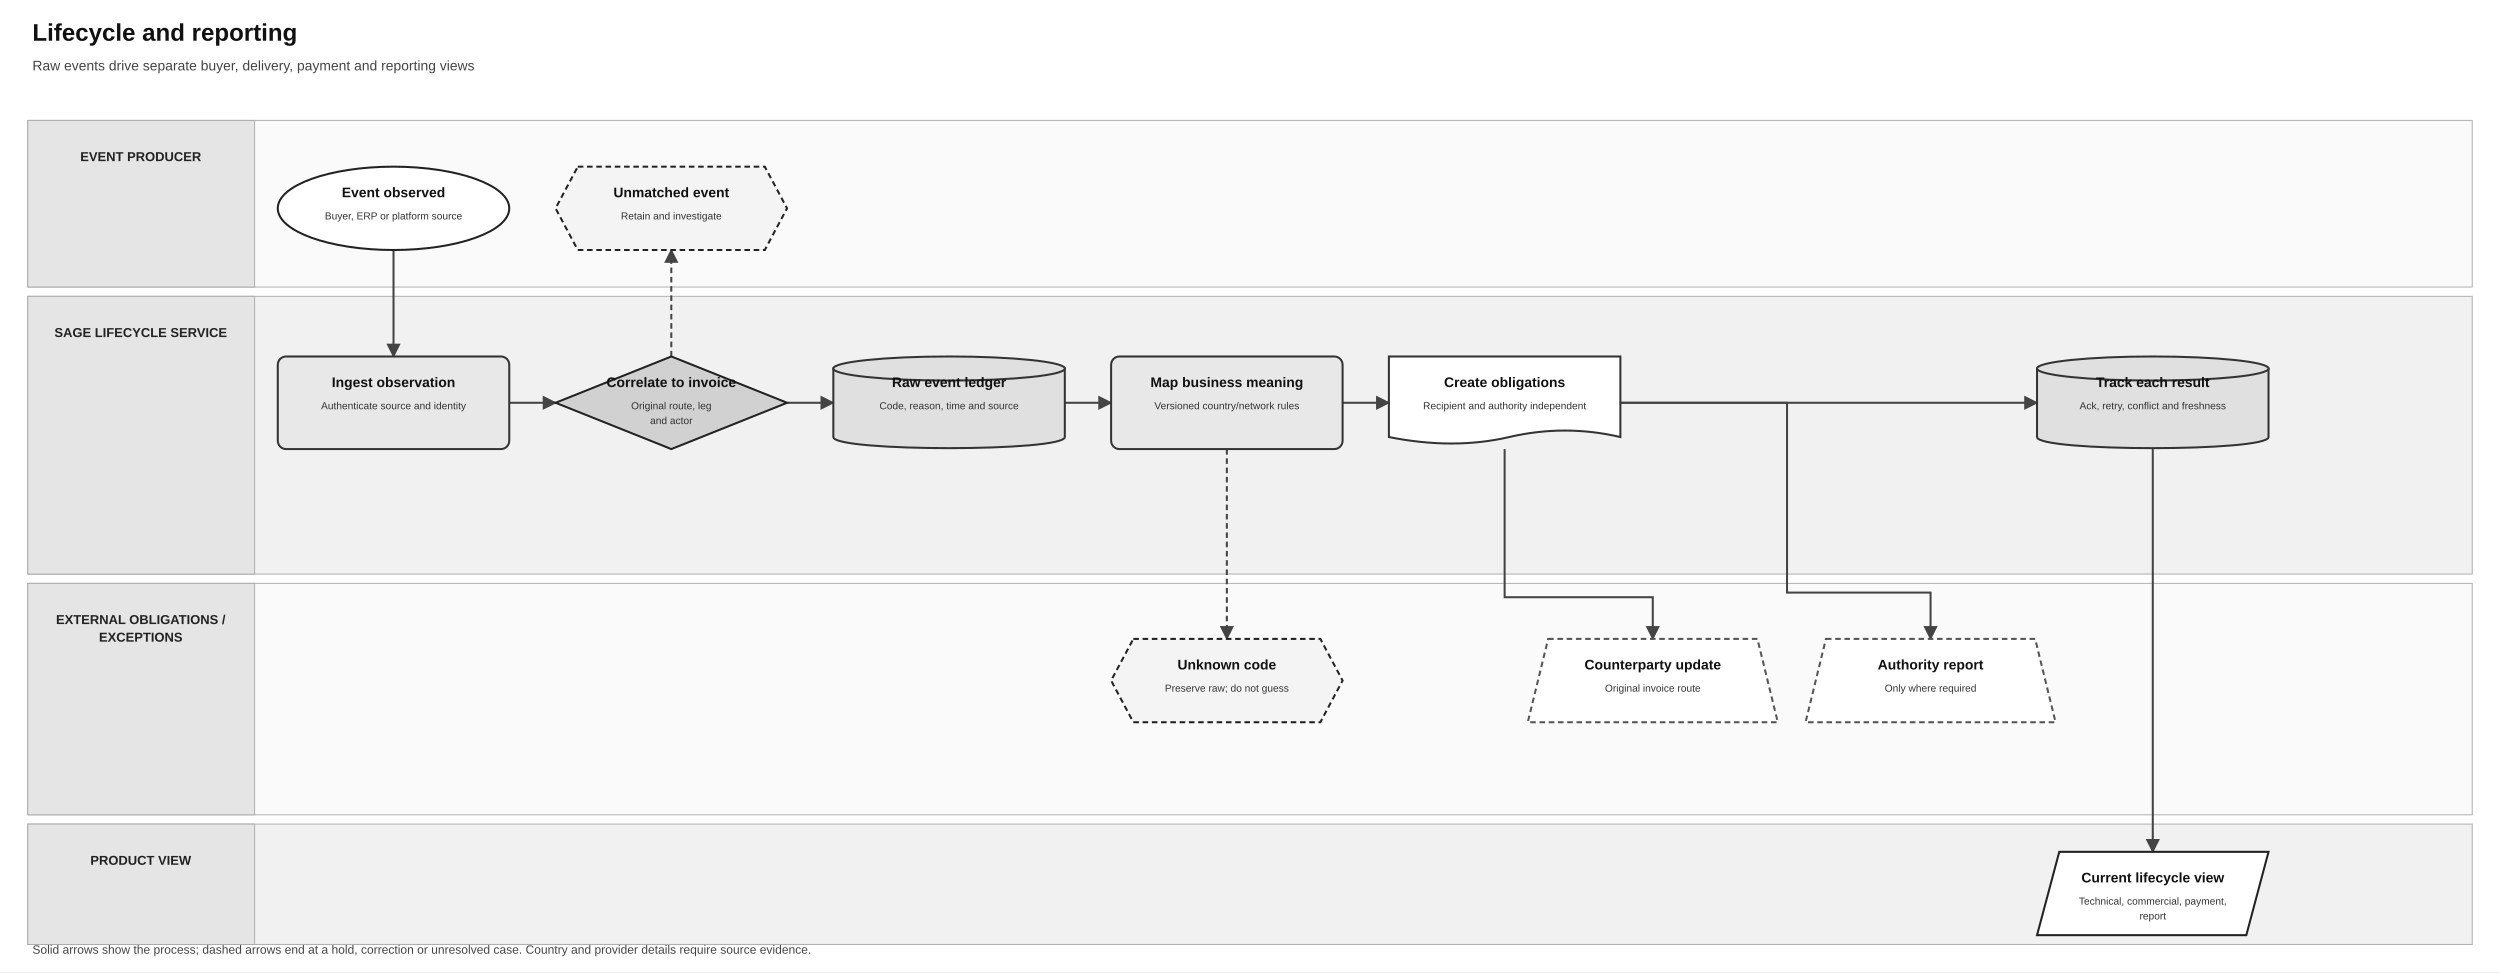
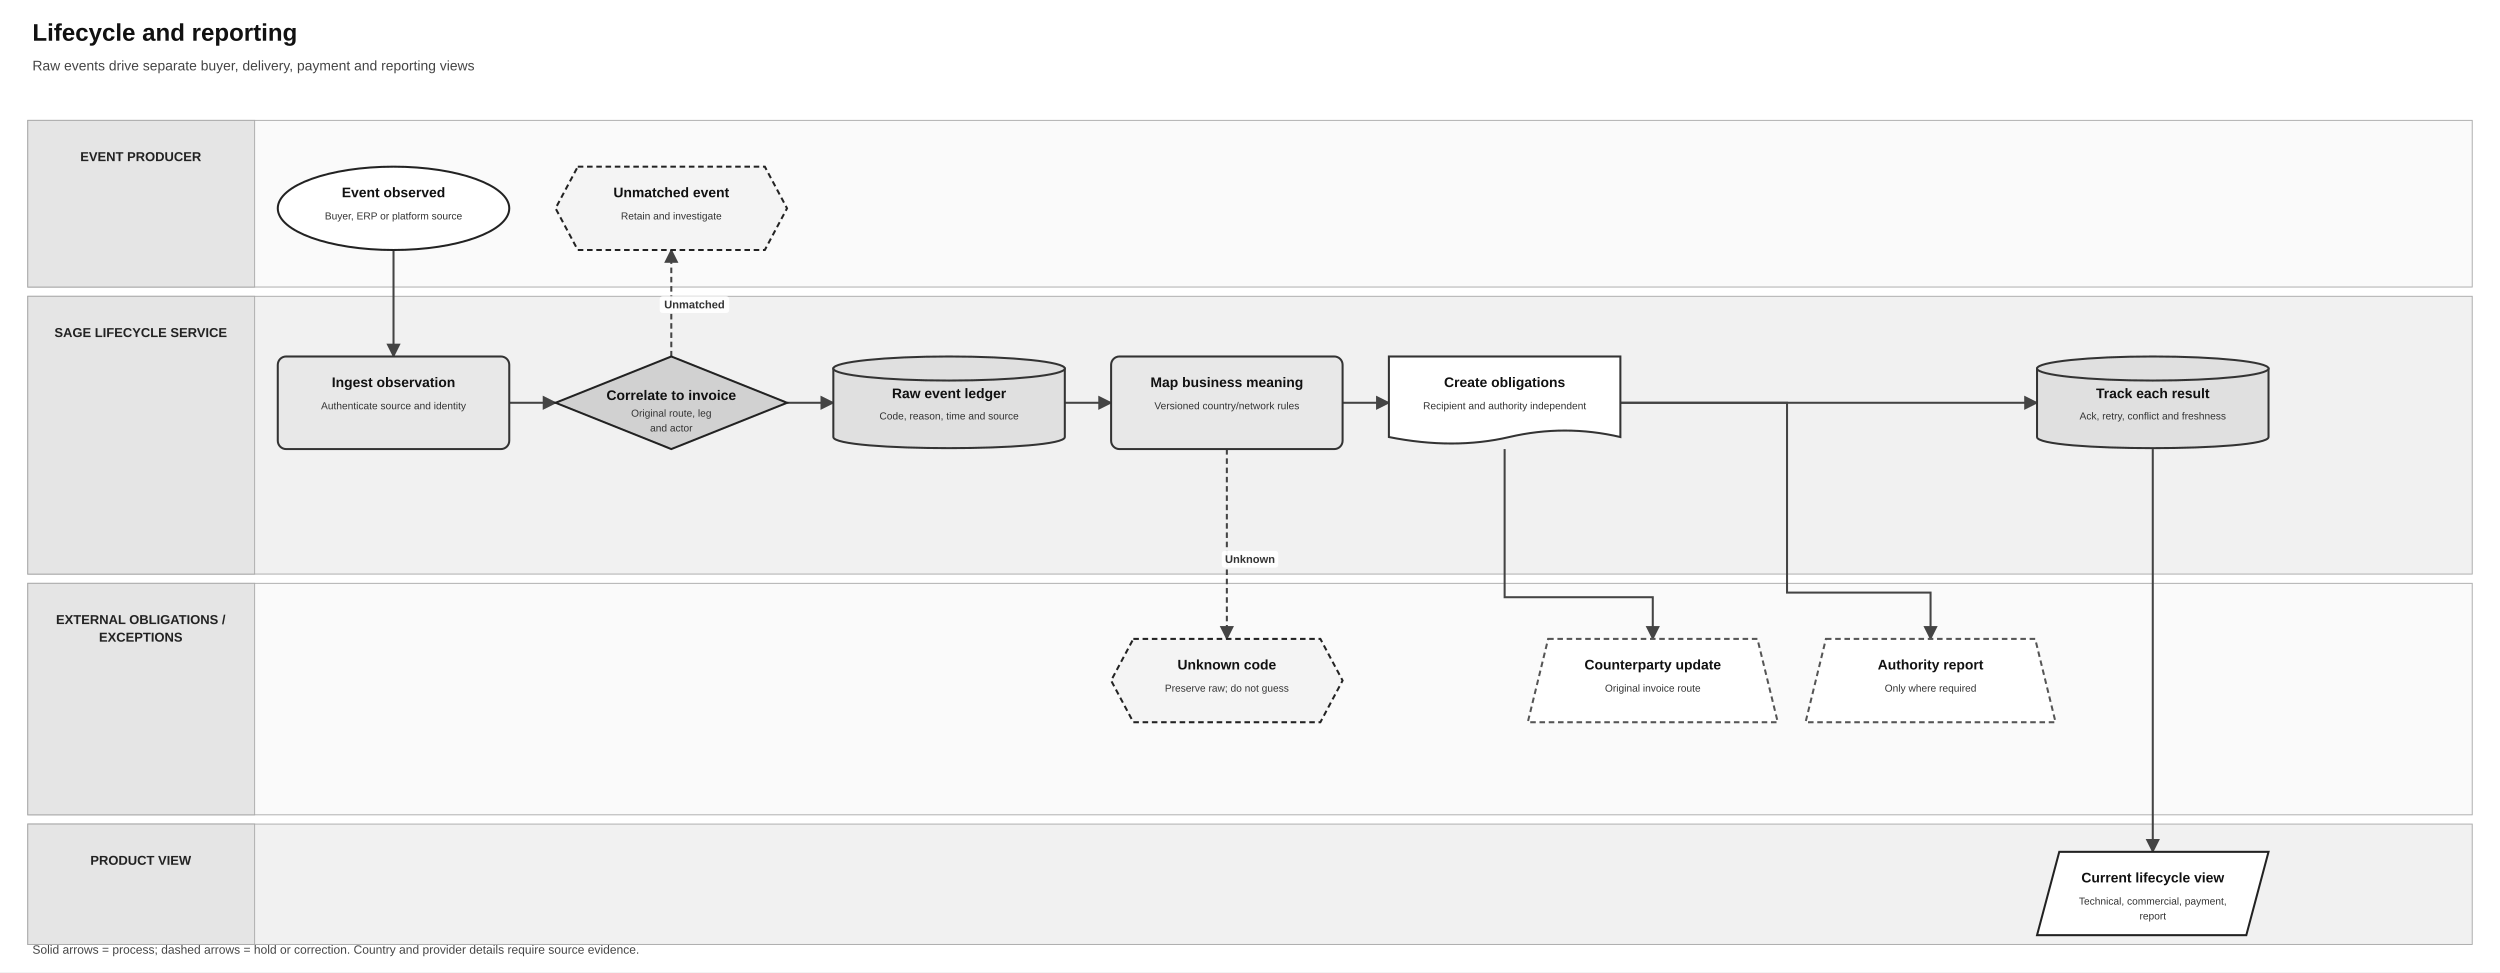
<svg xmlns="http://www.w3.org/2000/svg" viewBox="0 0 2700 1050" role="img" aria-labelledby="title desc">
  <defs>
    <marker id="arrow" viewBox="0 0 10 10" refX="9" refY="5" markerWidth="7" markerHeight="7" orient="auto-start-reverse">
      <path d="M0 0 L10 5 L0 10 z" fill="#444" />
    </marker>
  </defs>
  <rect width="2700" height="1050" fill="#fff" />
  <text x="35" y="44" font-family="Arial,sans-serif" font-size="26" font-weight="700" fill="#111">Lifecycle and reporting</text>
  <text x="35" y="76" font-family="Arial,sans-serif" font-size="15" fill="#444">Raw events drive separate buyer, delivery, payment and reporting views</text>
  <rect x="30" y="130" width="2640" height="180" fill="#fafafa" stroke="#aaa" />
  <rect x="30" y="130" width="245" height="180" fill="#e5e5e5" stroke="#aaa" />
  <text x="152" y="174" text-anchor="middle" font-family="Arial,sans-serif" font-size="14" font-weight="700" fill="#222">EVENT PRODUCER</text>
  <rect x="30" y="320" width="2640" height="300" fill="#f1f1f1" stroke="#aaa" />
  <rect x="30" y="320" width="245" height="300" fill="#e5e5e5" stroke="#aaa" />
  <text x="152" y="364" text-anchor="middle" font-family="Arial,sans-serif" font-size="14" font-weight="700" fill="#222">SAGE LIFECYCLE SERVICE</text>
  <rect x="30" y="630" width="2640" height="250" fill="#fafafa" stroke="#aaa" />
  <rect x="30" y="630" width="245" height="250" fill="#e5e5e5" stroke="#aaa" />
  <text x="152" y="674" text-anchor="middle" font-family="Arial,sans-serif" font-size="14" font-weight="700" fill="#222">EXTERNAL OBLIGATIONS /</text>
  <text x="152" y="693" text-anchor="middle" font-family="Arial,sans-serif" font-size="14" font-weight="700" fill="#222">EXCEPTIONS</text>
  <rect x="30" y="890" width="2640" height="130" fill="#f1f1f1" stroke="#aaa" />
  <rect x="30" y="890" width="245" height="130" fill="#e5e5e5" stroke="#aaa" />
  <text x="152" y="934" text-anchor="middle" font-family="Arial,sans-serif" font-size="14" font-weight="700" fill="#222">PRODUCT VIEW</text>
  <path d="M425 270 V385" fill="none" stroke="#444" stroke-width="2.2" marker-end="url(#arrow)" />
  <path d="M550 435 H600" fill="none" stroke="#444" stroke-width="2.2" marker-end="url(#arrow)" />
  <path d="M850 435 H900" fill="none" stroke="#444" stroke-width="2.2" marker-end="url(#arrow)" />
  <path d="M1150 435 H1200" fill="none" stroke="#444" stroke-width="2.2" marker-end="url(#arrow)" />
  <path d="M1450 435 H1500" fill="none" stroke="#444" stroke-width="2.2" marker-end="url(#arrow)" />
  <path d="M1750 435 H2200" fill="none" stroke="#444" stroke-width="2.2" marker-end="url(#arrow)" />
  <path d="M725 385 V270" fill="none" stroke="#444" stroke-width="2.2" stroke-dasharray="6 4" marker-end="url(#arrow)" />
  <path d="M1325 485 V690" fill="none" stroke="#444" stroke-width="2.2" stroke-dasharray="6 4" marker-end="url(#arrow)" />
  <path d="M1625 485 V645 H1785 V690" fill="none" stroke="#444" stroke-width="2.2" marker-end="url(#arrow)" />
  <path d="M1750 435 H1930 V640 H2085 V690" fill="none" stroke="#444" stroke-width="2.2" marker-end="url(#arrow)" />
  <path d="M2325 485 V920" fill="none" stroke="#444" stroke-width="2.2" marker-end="url(#arrow)" />
+   <rect x="712.5" y="320" width="75" height="18" rx="3" fill="#fff" opacity=".96" />
+   <text x="750" y="333" text-anchor="middle" font-family="Arial,sans-serif" font-size="12" font-weight="700" fill="#333">Unmatched</text>
+   <rect x="1319.5" y="595" width="61" height="18" rx="3" fill="#fff" opacity=".96" />
+   <text x="1350" y="608" text-anchor="middle" font-family="Arial,sans-serif" font-size="12" font-weight="700" fill="#333">Unknown</text>
  <ellipse cx="425.0" cy="225.0" rx="125.0" ry="45.0" fill="#fff" stroke="#222" stroke-width="2.2" />
  <text x="425.0" y="213" text-anchor="middle" font-family="Arial,sans-serif" font-size="15" font-weight="700" fill="#111">Event observed</text>
  <text x="425.0" y="237" text-anchor="middle" font-family="Arial,sans-serif" font-size="11" fill="#333">Buyer, ERP or platform source</text>
  <polygon points="624,180 826,180 850,225.0 826,270 624,270 600,225.0" fill="#f4f4f4" stroke="#222" stroke-width="2.2" stroke-dasharray="6 4" />
  <text x="725.0" y="213" text-anchor="middle" font-family="Arial,sans-serif" font-size="15" font-weight="700" fill="#111">Unmatched event</text>
  <text x="725.0" y="237" text-anchor="middle" font-family="Arial,sans-serif" font-size="11" fill="#333">Retain and investigate</text>
  <rect x="300" y="385" width="250" height="100" rx="9" fill="#e8e8e8" stroke="#333" stroke-width="2.2" />
  <text x="425.0" y="418" text-anchor="middle" font-family="Arial,sans-serif" font-size="15" font-weight="700" fill="#111">Ingest observation</text>
  <text x="425.0" y="442" text-anchor="middle" font-family="Arial,sans-serif" font-size="11" fill="#333">Authenticate source and identity</text>
  <polygon points="725.0,385 850,435.0 725.0,485 600,435.0" fill="#d1d1d1" stroke="#222" stroke-width="2.2" />
-   <text x="725.0" y="418" text-anchor="middle" font-family="Arial,sans-serif" font-size="15" font-weight="700" fill="#111">Correlate to invoice</text>
-   <text x="725.0" y="442" text-anchor="middle" font-family="Arial,sans-serif" font-size="11" fill="#333">Original route, leg</text>
-   <text x="725.0" y="458" text-anchor="middle" font-family="Arial,sans-serif" font-size="11" fill="#333">and actor</text>
+   <text x="725.0" y="432" text-anchor="middle" font-family="Arial,sans-serif" font-size="15" font-weight="700" fill="#111">Correlate to invoice</text>
+   <text x="725.0" y="450" text-anchor="middle" font-family="Arial,sans-serif" font-size="11" fill="#333">Original route, leg</text>
+   <text x="725.0" y="466" text-anchor="middle" font-family="Arial,sans-serif" font-size="11" fill="#333">and actor</text>
  <path d="M900 398 V472 C900 488 1150 488 1150 472 V398 Z" fill="#e0e0e0" stroke="#333" stroke-width="2.2" />
  <ellipse cx="1025.0" cy="398" rx="125.0" ry="13" fill="#e0e0e0" stroke="#333" stroke-width="2.2" />
-   <text x="1025.0" y="418" text-anchor="middle" font-family="Arial,sans-serif" font-size="15" font-weight="700" fill="#111">Raw event ledger</text>
-   <text x="1025.0" y="442" text-anchor="middle" font-family="Arial,sans-serif" font-size="11" fill="#333">Code, reason, time and source</text>
+   <text x="1025.0" y="430" text-anchor="middle" font-family="Arial,sans-serif" font-size="15" font-weight="700" fill="#111">Raw event ledger</text>
+   <text x="1025.0" y="453" text-anchor="middle" font-family="Arial,sans-serif" font-size="11" fill="#333">Code, reason, time and source</text>
  <rect x="1200" y="385" width="250" height="100" rx="9" fill="#e8e8e8" stroke="#333" stroke-width="2.2" />
  <text x="1325.0" y="418" text-anchor="middle" font-family="Arial,sans-serif" font-size="15" font-weight="700" fill="#111">Map business meaning</text>
  <text x="1325.0" y="442" text-anchor="middle" font-family="Arial,sans-serif" font-size="11" fill="#333">Versioned country/network rules</text>
  <path d="M1500 385 H1750 V472 Q1690 458 1630 472 T1500 472 Z" fill="#fff" stroke="#333" stroke-width="2.2" />
  <text x="1625.0" y="418" text-anchor="middle" font-family="Arial,sans-serif" font-size="15" font-weight="700" fill="#111">Create obligations</text>
  <text x="1625.0" y="442" text-anchor="middle" font-family="Arial,sans-serif" font-size="11" fill="#333">Recipient and authority independent</text>
  <path d="M2200 398 V472 C2200 488 2450 488 2450 472 V398 Z" fill="#e0e0e0" stroke="#333" stroke-width="2.2" />
  <ellipse cx="2325.0" cy="398" rx="125.0" ry="13" fill="#e0e0e0" stroke="#333" stroke-width="2.2" />
-   <text x="2325.0" y="418" text-anchor="middle" font-family="Arial,sans-serif" font-size="15" font-weight="700" fill="#111">Track each result</text>
-   <text x="2325.0" y="442" text-anchor="middle" font-family="Arial,sans-serif" font-size="11" fill="#333">Ack, retry, conflict and freshness</text>
+   <text x="2325.0" y="430" text-anchor="middle" font-family="Arial,sans-serif" font-size="15" font-weight="700" fill="#111">Track each result</text>
+   <text x="2325.0" y="453" text-anchor="middle" font-family="Arial,sans-serif" font-size="11" fill="#333">Ack, retry, conflict and freshness</text>
  <polygon points="1224,690 1426,690 1450,735.0 1426,780 1224,780 1200,735.0" fill="#f4f4f4" stroke="#222" stroke-width="2.2" stroke-dasharray="6 4" />
  <text x="1325.0" y="723" text-anchor="middle" font-family="Arial,sans-serif" font-size="15" font-weight="700" fill="#111">Unknown code</text>
  <text x="1325.0" y="747" text-anchor="middle" font-family="Arial,sans-serif" font-size="11" fill="#333">Preserve raw; do not guess</text>
  <polygon points="1672,690 1898,690 1920,780 1650,780" fill="#fff" stroke="#555" stroke-width="2.2" stroke-dasharray="6 4" />
  <text x="1785.0" y="723" text-anchor="middle" font-family="Arial,sans-serif" font-size="15" font-weight="700" fill="#111">Counterparty update</text>
  <text x="1785.0" y="747" text-anchor="middle" font-family="Arial,sans-serif" font-size="11" fill="#333">Original invoice route</text>
  <polygon points="1972,690 2198,690 2220,780 1950,780" fill="#fff" stroke="#555" stroke-width="2.2" stroke-dasharray="6 4" />
  <text x="2085.0" y="723" text-anchor="middle" font-family="Arial,sans-serif" font-size="15" font-weight="700" fill="#111">Authority report</text>
  <text x="2085.0" y="747" text-anchor="middle" font-family="Arial,sans-serif" font-size="11" fill="#333">Only where required</text>
  <polygon points="2224,920 2450,920 2426,1010 2200,1010" fill="#fff" stroke="#222" stroke-width="2.2" />
  <text x="2325.0" y="953" text-anchor="middle" font-family="Arial,sans-serif" font-size="15" font-weight="700" fill="#111">Current lifecycle view</text>
  <text x="2325.0" y="977" text-anchor="middle" font-family="Arial,sans-serif" font-size="11" fill="#333">Technical, commercial, payment,</text>
  <text x="2325.0" y="993" text-anchor="middle" font-family="Arial,sans-serif" font-size="11" fill="#333">report</text>
-   <text x="35" y="1030" font-family="Arial,sans-serif" font-size="13" fill="#444">Solid arrows show the process; dashed arrows end at a hold, correction or unresolved case. Country and provider details require source evidence.</text>
+   <text x="35" y="1030" font-family="Arial,sans-serif" font-size="13" fill="#444">Solid arrows = process; dashed arrows = hold or correction. Country and provider details require source evidence.</text>
</svg>
